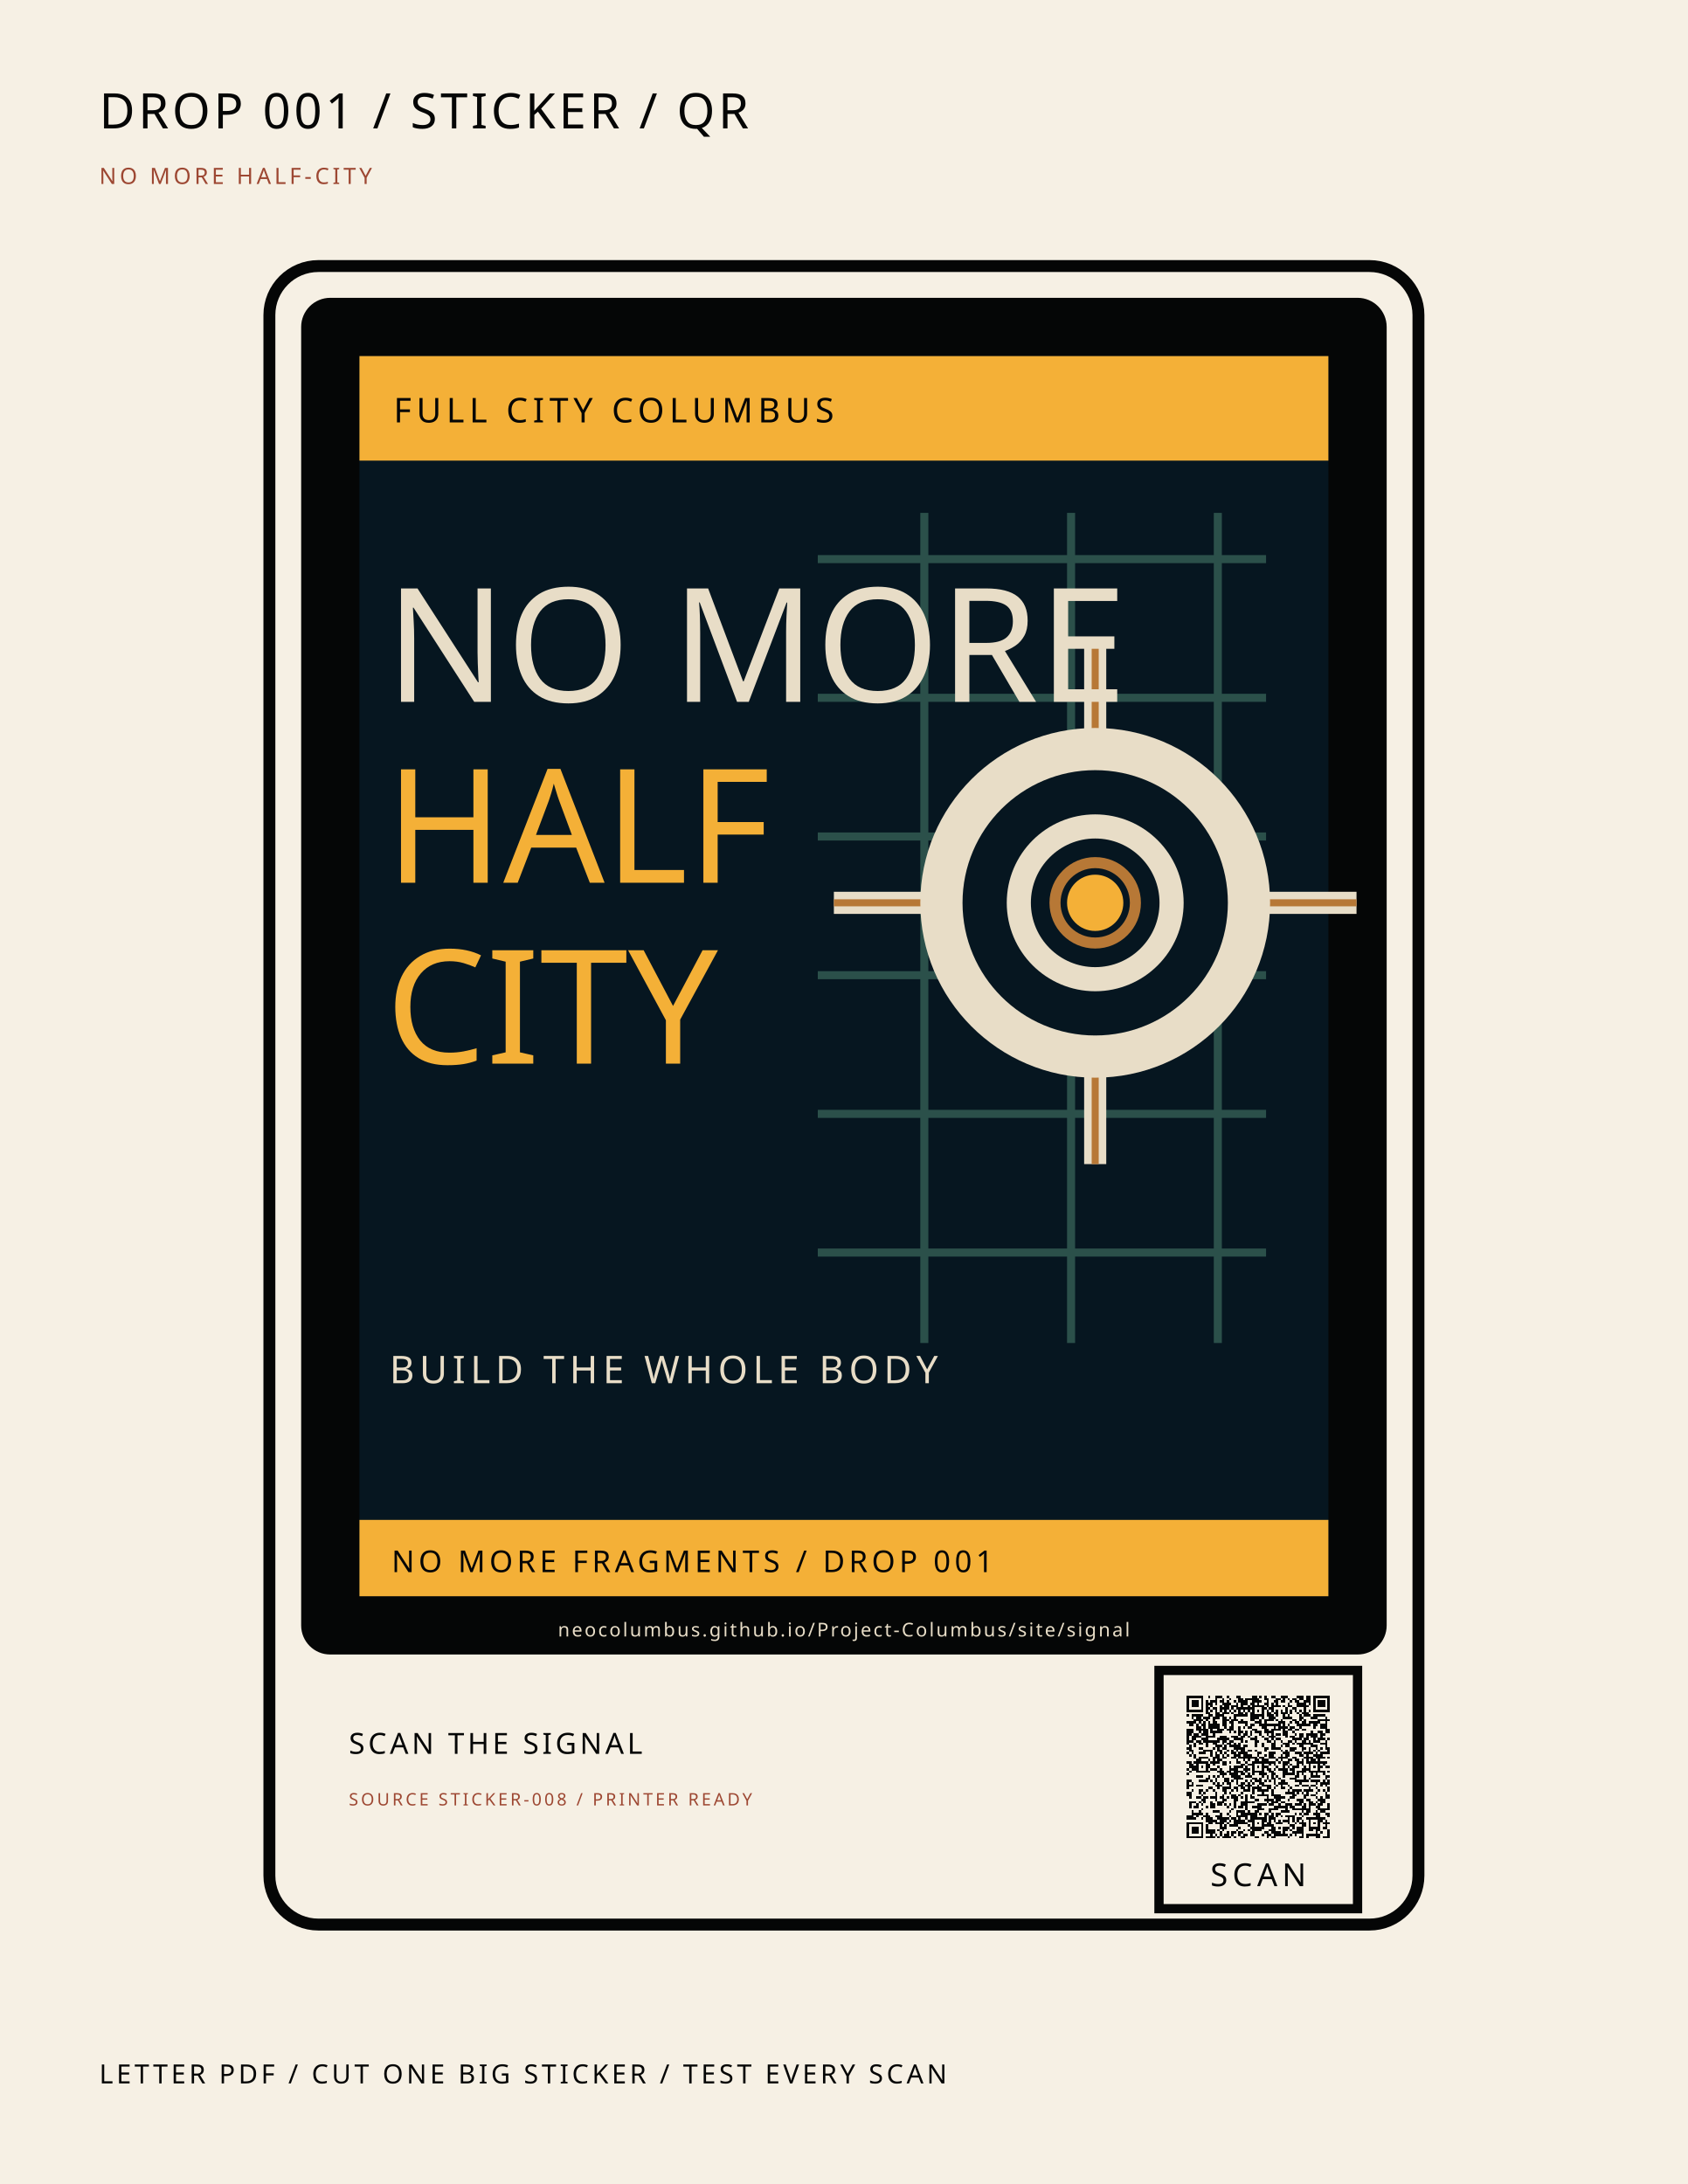
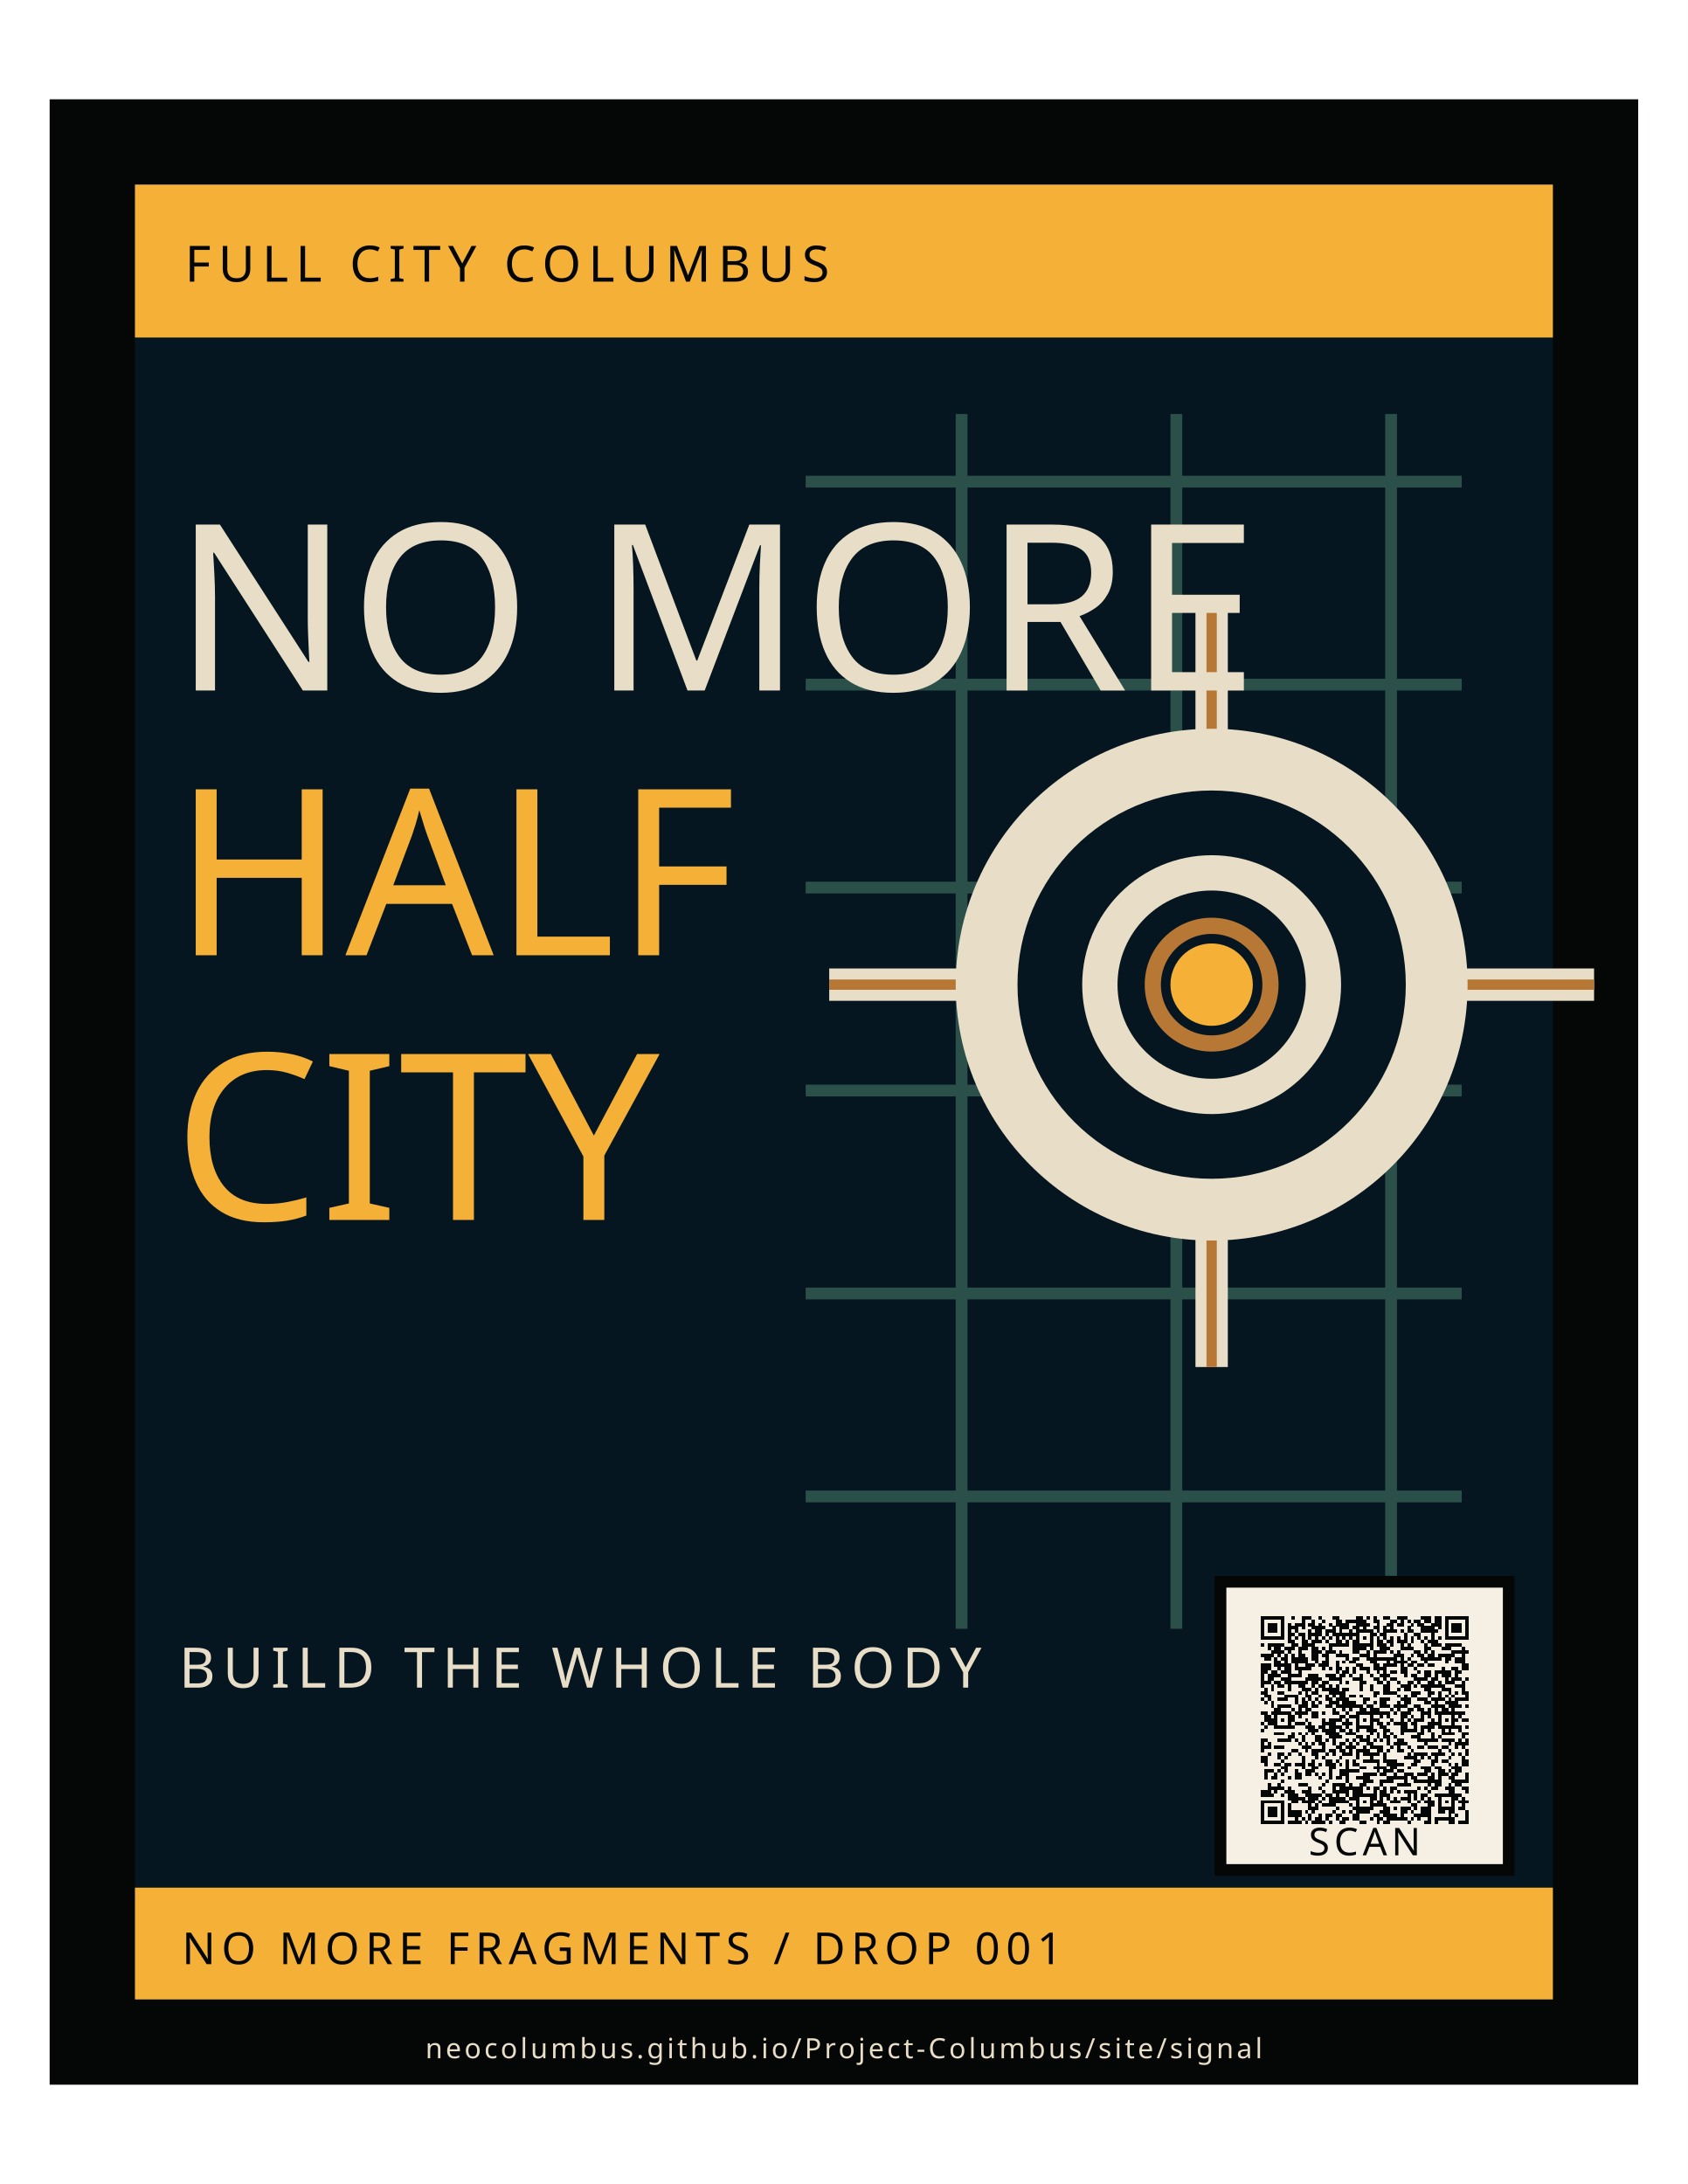
<svg xmlns="http://www.w3.org/2000/svg" viewBox="0 0 2550 3300" role="img" aria-labelledby="title desc">
  <defs>
    <clipPath id="single-poster">
-       <rect width="1640" height="2050" rx="44" />
+       <rect width="1080" height="1350" />
    </clipPath>
-     <g id="single-frame">
-       <rect x="-48" y="-48" width="1736" height="2506" rx="74" fill="#F6F0E4" />
-       <rect x="-48" y="-48" width="1736" height="2506" rx="74" fill="none" stroke="#050606" stroke-width="18" />
-     </g>
-     <g id="single-qr">
-       <rect width="300" height="360" fill="#F6F0E4" stroke="#050606" stroke-width="14" />
-       <g transform="translate(28 24) scale(3.536232)" shape-rendering="crispEdges">
-         <rect width="69" height="69" fill="#F6F0E4" />
-         <path stroke="#050606" d="M4 4.5h7m2 0h1m2 0h3m2 0h1m3 0h2m5 0h2m1 0h1m1 0h1m2 0h2m2 0h3m4 0h3m1 0h2m1 0h7M4 5.5h1m5 0h1m5 0h1m2 0h1m2 0h1m3 0h2m1 0h6m2 0h2m3 0h2m1 0h1m1 0h1m1 0h2m1 0h2m1 0h2m1 0h1m5 0h1M4 6.5h1m1 0h3m1 0h1m1 0h1m1 0h3m1 0h2m1 0h1m2 0h1m1 0h4m2 0h4m2 0h1m2 0h2m1 0h2m2 0h1m1 0h2m2 0h3m1 0h1m1 0h3m1 0h1M4 7.5h1m1 0h3m1 0h1m1 0h3m1 0h1m2 0h4m2 0h1m1 0h3m1 0h2m1 0h1m2 0h2m1 0h1m1 0h1m4 0h1m3 0h4m1 0h1m1 0h1m1 0h3m1 0h1M4 8.5h1m1 0h3m1 0h1m1 0h1m1 0h1m3 0h1m1 0h2m1 0h3m1 0h1m2 0h1m1 0h5m1 0h1m1 0h4m1 0h1m1 0h2m2 0h5m2 0h1m1 0h3m1 0h1M4 9.5h1m5 0h1m1 0h2m1 0h2m1 0h4m1 0h1m1 0h8m3 0h2m1 0h2m5 0h1m2 0h2m3 0h1m3 0h1m5 0h1M4 10.5h7m1 0h1m1 0h1m1 0h1m1 0h1m1 0h1m1 0h1m1 0h1m1 0h1m1 0h1m1 0h1m1 0h1m1 0h1m1 0h1m1 0h1m1 0h1m1 0h1m1 0h1m1 0h1m1 0h1m1 0h1m1 0h1m1 0h1m1 0h1m1 0h7M12 11.5h2m2 0h2m1 0h3m1 0h1m2 0h2m1 0h1m1 0h2m3 0h1m1 0h2m1 0h2m1 0h3m1 0h1m2 0h1m1 0h3M4 12.5h1m1 0h5m2 0h2m1 0h4m4 0h6m1 0h6m1 0h3m1 0h1m2 0h1m1 0h1m4 0h1m1 0h3m1 0h5M6 13.5h1m1 0h2m1 0h3m1 0h3m1 0h2m1 0h1m1 0h1m6 0h4m1 0h1m2 0h3m3 0h4m3 0h2m3 0h3m3 0h1M7 14.5h4m1 0h1m2 0h1m3 0h3m1 0h3m1 0h1m3 0h2m2 0h1m1 0h4m1 0h1m1 0h1m4 0h2m1 0h1m1 0h1m5 0h5M4 15.5h4m1 0h1m1 0h1m1 0h1m1 0h2m2 0h2m1 0h2m2 0h4m3 0h3m1 0h1m5 0h3m2 0h1m1 0h2m1 0h2m1 0h5m2 0h1M5 16.5h2m1 0h1m1 0h2m1 0h5m1 0h2m2 0h1m5 0h1m1 0h2m2 0h9m1 0h1m1 0h1m3 0h6m1 0h2m1 0h3M8 17.5h2m1 0h1m1 0h5m2 0h1m1 0h2m2 0h1m1 0h1m1 0h2m4 0h2m3 0h1m1 0h4m1 0h2m2 0h1m5 0h1m2 0h3M4 18.5h3m1 0h5m1 0h1m2 0h3m1 0h3m2 0h1m5 0h2m3 0h2m1 0h4m1 0h1m1 0h2m1 0h2m1 0h2m8 0h2M4 19.5h3m2 0h1m1 0h2m1 0h5m3 0h1m1 0h1m1 0h2m1 0h1m1 0h1m1 0h3m1 0h4m4 0h2m2 0h1m7 0h1m2 0h2m1 0h2M4 20.5h2m1 0h2m1 0h3m2 0h1m10 0h1m1 0h2m1 0h1m3 0h1m2 0h1m1 0h1m1 0h2m1 0h2m3 0h1m1 0h2m1 0h5m1 0h2M4 21.5h1m1 0h4m2 0h4m2 0h3m2 0h3m1 0h2m1 0h1m2 0h1m2 0h1m2 0h3m4 0h1m1 0h2m2 0h2m1 0h1m1 0h3m1 0h1M4 22.5h1m1 0h2m2 0h3m4 0h5m2 0h4m3 0h3m3 0h2m1 0h1m1 0h2m5 0h4m1 0h2m2 0h1m1 0h3m1 0h1M4 23.5h3m1 0h2m1 0h7m1 0h2m1 0h2m3 0h1m1 0h1m3 0h2m3 0h2m1 0h1m2 0h1m2 0h2m1 0h1m2 0h2m1 0h1m1 0h3m2 0h1M4 24.5h1m2 0h1m1 0h2m1 0h1m2 0h2m2 0h1m1 0h2m1 0h1m1 0h1m6 0h1m2 0h1m3 0h2m3 0h3m1 0h1m1 0h7m3 0h3M5 25.5h1m1 0h1m4 0h1m3 0h3m1 0h1m1 0h5m1 0h2m3 0h1m2 0h1m3 0h2m2 0h1m1 0h2m4 0h2m3 0h3m3 0h1M4 26.5h2m3 0h2m4 0h1m1 0h1m1 0h2m3 0h5m8 0h2m1 0h4m4 0h3m2 0h2m1 0h1m2 0h1m1 0h1m1 0h2M5 27.5h2m4 0h4m2 0h2m2 0h1m1 0h1m1 0h1m1 0h2m1 0h2m1 0h1m3 0h1m6 0h1m1 0h1m1 0h2m3 0h1m2 0h1m1 0h1m1 0h1m3 0h1M4 28.5h1m1 0h1m2 0h3m2 0h1m1 0h1m1 0h1m1 0h1m2 0h2m1 0h4m4 0h2m3 0h3m3 0h3m2 0h3m1 0h4m1 0h1m1 0h4M5 29.5h1m1 0h1m6 0h1m1 0h2m1 0h1m1 0h1m2 0h3m1 0h4m2 0h1m2 0h1m1 0h2m3 0h1m1 0h2m4 0h2m1 0h1m2 0h4M7 30.5h1m1 0h4m2 0h3m1 0h2m2 0h2m1 0h8m1 0h2m2 0h3m1 0h4m2 0h2m3 0h4m1 0h4m1 0h1M8 31.5h2m3 0h1m1 0h1m1 0h2m6 0h1m2 0h1m1 0h1m2 0h2m1 0h3m3 0h1m1 0h1m2 0h2m1 0h2m1 0h1m1 0h1m1 0h2m1 0h1M4 32.5h2m1 0h6m1 0h4m1 0h2m1 0h1m2 0h2m2 0h1m2 0h10m1 0h1m1 0h3m3 0h3m1 0h9M5 33.5h2m1 0h1m3 0h2m1 0h1m3 0h2m6 0h2m1 0h3m3 0h1m2 0h1m1 0h1m3 0h2m1 0h1m2 0h1m1 0h1m2 0h1m3 0h1m1 0h1M5 34.5h4m1 0h1m1 0h2m3 0h1m4 0h1m1 0h4m1 0h1m2 0h1m1 0h1m1 0h3m3 0h1m2 0h1m1 0h1m1 0h3m2 0h1m1 0h1m1 0h1m1 0h2m1 0h2M4 35.5h1m1 0h3m3 0h1m1 0h3m1 0h1m3 0h4m2 0h3m1 0h1m3 0h1m1 0h2m1 0h1m1 0h4m1 0h2m3 0h4m3 0h1M5 36.5h1m2 0h6m3 0h3m1 0h2m1 0h4m1 0h1m2 0h5m2 0h2m4 0h2m2 0h1m1 0h4m1 0h7m1 0h1M4 37.5h1m13 0h3m1 0h4m1 0h2m1 0h1m1 0h1m2 0h3m2 0h2m3 0h5m1 0h1m1 0h1m3 0h1m1 0h1m2 0h1M8 38.5h3m2 0h1m1 0h1m1 0h1m1 0h1m3 0h4m2 0h3m4 0h1m1 0h1m1 0h1m1 0h1m2 0h1m4 0h2m2 0h1m2 0h4m2 0h2M12 39.5h2m2 0h1m3 0h2m2 0h4m4 0h2m1 0h1m2 0h1m1 0h2m1 0h1m4 0h3m3 0h1m1 0h1m6 0h1M4 40.5h2m3 0h4m1 0h1m1 0h1m3 0h2m1 0h1m1 0h1m3 0h1m1 0h1m1 0h3m1 0h1m1 0h1m1 0h1m2 0h2m4 0h6m1 0h4m1 0h1m1 0h1M4 41.5h1m1 0h1m8 0h1m1 0h1m1 0h1m1 0h2m2 0h1m1 0h2m1 0h1m1 0h1m2 0h2m4 0h1m1 0h4m5 0h1m6 0h1m1 0h4M4 42.5h3m1 0h3m5 0h3m3 0h1m3 0h2m1 0h3m2 0h1m1 0h4m2 0h1m1 0h1m2 0h1m2 0h2m1 0h3m1 0h2m2 0h1m1 0h1M4 43.5h1m8 0h2m2 0h1m1 0h4m1 0h2m1 0h2m1 0h1m1 0h4m2 0h2m1 0h1m2 0h2m2 0h1m7 0h1m2 0h1m4 0h1M6 44.5h1m2 0h2m1 0h1m2 0h1m3 0h2m2 0h1m1 0h1m2 0h3m1 0h1m1 0h5m1 0h1m6 0h1m1 0h4m1 0h4m2 0h1m1 0h1m1 0h1M4 45.5h2m3 0h1m1 0h1m4 0h1m3 0h1m1 0h1m4 0h1m4 0h1m3 0h1m3 0h1m5 0h4m1 0h1m1 0h1m1 0h1m3 0h1m3 0h1M4 46.5h2m4 0h1m5 0h1m2 0h1m3 0h2m1 0h1m2 0h1m1 0h1m2 0h5m1 0h4m5 0h2m3 0h2m1 0h2m4 0h2M5 47.5h1m2 0h2m1 0h2m1 0h3m1 0h2m1 0h1m1 0h3m1 0h1m1 0h1m1 0h2m5 0h1m2 0h5m2 0h2m4 0h1m4 0h1m1 0h1m1 0h2M10 48.5h2m4 0h1m2 0h2m3 0h2m3 0h1m3 0h2m2 0h4m1 0h2m3 0h1m3 0h3m1 0h2m3 0h3M5 49.5h3m1 0h1m1 0h1m2 0h1m2 0h3m4 0h1m2 0h6m5 0h1m1 0h3m1 0h2m6 0h2m2 0h2m1 0h1m1 0h2M5 50.5h1m2 0h1m1 0h1m3 0h2m1 0h2m1 0h1m1 0h1m1 0h1m2 0h3m4 0h4m1 0h2m2 0h1m2 0h3m1 0h3m1 0h1m1 0h3m1 0h2m2 0h1M5 51.5h1m1 0h2m3 0h1m1 0h2m5 0h1m2 0h1m1 0h2m1 0h1m2 0h4m5 0h6m1 0h2m3 0h2m1 0h1m2 0h2m3 0h1M10 52.5h1m12 0h1m5 0h1m4 0h3m2 0h4m3 0h1m2 0h8m3 0h5M6 53.5h1m2 0h1m5 0h3m4 0h1m2 0h4m1 0h1m2 0h2m4 0h1m4 0h4m5 0h1m1 0h2m2 0h1m1 0h2M6 54.5h5m1 0h1m5 0h1m2 0h1m3 0h1m1 0h7m1 0h1m1 0h2m1 0h1m1 0h2m6 0h1m1 0h1m1 0h2m2 0h3m2 0h2M4 55.5h3m1 0h1m2 0h3m2 0h3m3 0h1m2 0h5m1 0h3m3 0h1m1 0h2m1 0h1m1 0h1m1 0h4m3 0h1m5 0h2m3 0h1M4 56.5h4m2 0h1m1 0h3m2 0h5m1 0h2m1 0h1m2 0h1m1 0h7m1 0h3m5 0h1m1 0h1m1 0h2m2 0h8M12 57.5h5m1 0h3m1 0h1m1 0h5m1 0h3m3 0h2m1 0h1m1 0h1m1 0h1m1 0h3m1 0h1m1 0h1m1 0h1m2 0h1m3 0h2m1 0h1M4 58.5h7m2 0h2m1 0h4m1 0h1m2 0h6m2 0h1m1 0h1m1 0h1m1 0h2m2 0h3m2 0h1m2 0h1m1 0h3m1 0h1m1 0h1m1 0h1m1 0h3M4 59.5h1m5 0h1m1 0h1m5 0h1m1 0h1m1 0h4m4 0h1m1 0h1m3 0h5m7 0h2m3 0h2m1 0h1m3 0h1m2 0h1M4 60.5h1m1 0h3m1 0h1m1 0h1m5 0h3m5 0h1m4 0h6m3 0h2m1 0h1m1 0h3m1 0h1m1 0h3m2 0h5m1 0h2M4 61.5h1m1 0h3m1 0h1m1 0h4m1 0h1m1 0h1m5 0h1m2 0h1m1 0h1m1 0h4m3 0h3m3 0h2m1 0h1m2 0h3m2 0h2m1 0h2m3 0h1M4 62.5h1m1 0h3m1 0h1m1 0h4m2 0h1m2 0h1m1 0h2m1 0h2m3 0h2m4 0h2m1 0h4m1 0h1m3 0h5m5 0h1m1 0h1m2 0h1M4 63.5h1m5 0h1m3 0h1m1 0h1m1 0h1m1 0h2m1 0h1m2 0h1m1 0h2m1 0h2m3 0h1m1 0h2m1 0h6m1 0h1m1 0h1m2 0h1m1 0h6m3 0h1M4 64.5h7m1 0h4m1 0h1m1 0h4m1 0h1m2 0h2m4 0h2m3 0h1m1 0h2m5 0h1m4 0h2m1 0h1m3 0h2m1 0h3" />
-       </g>
-       <text x="150" y="326" text-anchor="middle" fill="#050606" font-family="Arial Black, Impact, sans-serif" font-size="48" letter-spacing="7">SCAN</text>
-     </g>
  </defs>
-   <rect width="2550" height="3300" fill="#F6F0E4" />
-   <text x="150" y="194" fill="#050606" font-family="Arial Black, Impact, sans-serif" font-size="74" letter-spacing="5">DROP 001 / STICKER / QR</text>
-   <text x="150" y="278" fill="#9D4732" font-family="Arial Black, Impact, sans-serif" font-size="34" letter-spacing="5">NO MORE HALF-CITY</text>
-   <g transform="translate(455 450)">
-     <use href="#single-frame" />
+   <rect width="2550" height="3300" fill="#FFFFFF" />
+   <g transform="translate(75 150) scale(2.222222)">
    <g clip-path="url(#single-poster)">
-       <g transform="matrix(1.518519 0 0 1.518519 0 0)">
+       <g transform="matrix(1 0 0 1 0 0)">
        <rect width="1080" height="1350" fill="#050606" />
        <rect x="58" y="58" width="964" height="1234" fill="#061620" />
        <rect x="58" y="58" width="964" height="104" fill="#F4B037" />
        <text x="92" y="124" fill="#050606" font-family="Arial Black, Impact, sans-serif" font-size="34" letter-spacing="5">FULL CITY COLUMBUS</text>
        <g opacity="0.5">
          <path d="M514 260 H960 M514 398 H960 M514 536 H960 M514 674 H960 M514 812 H960 M514 950 H960" stroke="#4F8A74" stroke-width="8" />
          <path d="M620 214 V1040 M766 214 V1040 M912 214 V1040" stroke="#4F8A74" stroke-width="8" />
        </g>
        <g transform="translate(790 602)">
          <path d="M-260 0 H260 M0 -260 V260" stroke="#E8DDC7" stroke-width="22" />
          <path d="M-260 0 H260 M0 -260 V260" stroke="#B77836" stroke-width="7" />
          <circle r="174" fill="#E8DDC7" />
          <circle r="132" fill="#061620" />
          <circle r="76" fill="none" stroke="#E8DDC7" stroke-width="24" />
          <circle r="40" fill="none" stroke="#B77836" stroke-width="11" />
          <circle r="28" fill="#F4B037" />
        </g>
        <text x="84" y="402" fill="#E8DDC7" font-family="Impact, Arial Black, sans-serif" font-size="158">NO MORE</text>
        <text x="84" y="582" fill="#F4B037" font-family="Impact, Arial Black, sans-serif" font-size="158">HALF</text>
        <text x="84" y="762" fill="#F4B037" font-family="Impact, Arial Black, sans-serif" font-size="158">CITY</text>
        <text x="88" y="1080" fill="#E8DDC7" font-family="Arial Black, Impact, sans-serif" font-size="38" letter-spacing="5">BUILD THE WHOLE BODY</text>
        <rect x="58" y="1216" width="964" height="76" fill="#F4B037" />
        <text x="90" y="1268" fill="#050606" font-family="Arial Black, Impact, sans-serif" font-size="30" letter-spacing="4">NO MORE FRAGMENTS / DROP 001</text>
        <text x="540" y="1332" text-anchor="middle" fill="#E8DDC7" font-family="Arial Black, Impact, sans-serif" font-size="19" letter-spacing="2">neocolumbus.github.io/Project-Columbus/site/signal</text>
      </g>
    </g>
-     <rect y="2050" width="1640" height="360" fill="#F6F0E4" />
-     <text x="72" y="2200" fill="#050606" font-family="Arial Black, Impact, sans-serif" font-size="44" letter-spacing="5">SCAN THE SIGNAL</text>
-     <text x="72" y="2278" fill="#9D4732" font-family="Arial Black, Impact, sans-serif" font-size="26" letter-spacing="4">SOURCE STICKER-008 / PRINTER READY</text>
-     <use href="#single-qr" transform="translate(1296 2074)" />
+     <g transform="translate(796 1008)">
+       <rect width="196" height="196" fill="#F6F0E4" stroke="#050606" stroke-width="8" />
+       <g transform="translate(18 14) scale(2.318841)" shape-rendering="crispEdges">
+         <rect width="69" height="69" fill="#F6F0E4" />
+         <path stroke="#050606" d="M4 4.5h7m2 0h1m2 0h3m2 0h1m3 0h2m5 0h2m1 0h1m1 0h1m2 0h2m2 0h3m4 0h3m1 0h2m1 0h7M4 5.5h1m5 0h1m5 0h1m2 0h1m2 0h1m3 0h2m1 0h6m2 0h2m3 0h2m1 0h1m1 0h1m1 0h2m1 0h2m1 0h2m1 0h1m5 0h1M4 6.5h1m1 0h3m1 0h1m1 0h1m1 0h3m1 0h2m1 0h1m2 0h1m1 0h4m2 0h4m2 0h1m2 0h2m1 0h2m2 0h1m1 0h2m2 0h3m1 0h1m1 0h3m1 0h1M4 7.5h1m1 0h3m1 0h1m1 0h3m1 0h1m2 0h4m2 0h1m1 0h3m1 0h2m1 0h1m2 0h2m1 0h1m1 0h1m4 0h1m3 0h4m1 0h1m1 0h1m1 0h3m1 0h1M4 8.5h1m1 0h3m1 0h1m1 0h1m1 0h1m3 0h1m1 0h2m1 0h3m1 0h1m2 0h1m1 0h5m1 0h1m1 0h4m1 0h1m1 0h2m2 0h5m2 0h1m1 0h3m1 0h1M4 9.5h1m5 0h1m1 0h2m1 0h2m1 0h4m1 0h1m1 0h8m3 0h2m1 0h2m5 0h1m2 0h2m3 0h1m3 0h1m5 0h1M4 10.5h7m1 0h1m1 0h1m1 0h1m1 0h1m1 0h1m1 0h1m1 0h1m1 0h1m1 0h1m1 0h1m1 0h1m1 0h1m1 0h1m1 0h1m1 0h1m1 0h1m1 0h1m1 0h1m1 0h1m1 0h1m1 0h1m1 0h1m1 0h1m1 0h7M12 11.5h2m2 0h2m1 0h3m1 0h1m2 0h2m1 0h1m1 0h2m3 0h1m1 0h2m1 0h2m1 0h3m1 0h1m2 0h1m1 0h3M4 12.5h1m1 0h5m2 0h2m1 0h4m4 0h6m1 0h6m1 0h3m1 0h1m2 0h1m1 0h1m4 0h1m1 0h3m1 0h5M6 13.5h1m1 0h2m1 0h3m1 0h3m1 0h2m1 0h1m1 0h1m6 0h4m1 0h1m2 0h3m3 0h4m3 0h2m3 0h3m3 0h1M7 14.5h4m1 0h1m2 0h1m3 0h3m1 0h3m1 0h1m3 0h2m2 0h1m1 0h4m1 0h1m1 0h1m4 0h2m1 0h1m1 0h1m5 0h5M4 15.5h4m1 0h1m1 0h1m1 0h1m1 0h2m2 0h2m1 0h2m2 0h4m3 0h3m1 0h1m5 0h3m2 0h1m1 0h2m1 0h2m1 0h5m2 0h1M5 16.5h2m1 0h1m1 0h2m1 0h5m1 0h2m2 0h1m5 0h1m1 0h2m2 0h9m1 0h1m1 0h1m3 0h6m1 0h2m1 0h3M8 17.5h2m1 0h1m1 0h5m2 0h1m1 0h2m2 0h1m1 0h1m1 0h2m4 0h2m3 0h1m1 0h4m1 0h2m2 0h1m5 0h1m2 0h3M4 18.5h3m1 0h5m1 0h1m2 0h3m1 0h3m2 0h1m5 0h2m3 0h2m1 0h4m1 0h1m1 0h2m1 0h2m1 0h2m8 0h2M4 19.5h3m2 0h1m1 0h2m1 0h5m3 0h1m1 0h1m1 0h2m1 0h1m1 0h1m1 0h3m1 0h4m4 0h2m2 0h1m7 0h1m2 0h2m1 0h2M4 20.5h2m1 0h2m1 0h3m2 0h1m10 0h1m1 0h2m1 0h1m3 0h1m2 0h1m1 0h1m1 0h2m1 0h2m3 0h1m1 0h2m1 0h5m1 0h2M4 21.5h1m1 0h4m2 0h4m2 0h3m2 0h3m1 0h2m1 0h1m2 0h1m2 0h1m2 0h3m4 0h1m1 0h2m2 0h2m1 0h1m1 0h3m1 0h1M4 22.5h1m1 0h2m2 0h3m4 0h5m2 0h4m3 0h3m3 0h2m1 0h1m1 0h2m5 0h4m1 0h2m2 0h1m1 0h3m1 0h1M4 23.5h3m1 0h2m1 0h7m1 0h2m1 0h2m3 0h1m1 0h1m3 0h2m3 0h2m1 0h1m2 0h1m2 0h2m1 0h1m2 0h2m1 0h1m1 0h3m2 0h1M4 24.5h1m2 0h1m1 0h2m1 0h1m2 0h2m2 0h1m1 0h2m1 0h1m1 0h1m6 0h1m2 0h1m3 0h2m3 0h3m1 0h1m1 0h7m3 0h3M5 25.5h1m1 0h1m4 0h1m3 0h3m1 0h1m1 0h5m1 0h2m3 0h1m2 0h1m3 0h2m2 0h1m1 0h2m4 0h2m3 0h3m3 0h1M4 26.5h2m3 0h2m4 0h1m1 0h1m1 0h2m3 0h5m8 0h2m1 0h4m4 0h3m2 0h2m1 0h1m2 0h1m1 0h1m1 0h2M5 27.5h2m4 0h4m2 0h2m2 0h1m1 0h1m1 0h1m1 0h2m1 0h2m1 0h1m3 0h1m6 0h1m1 0h1m1 0h2m3 0h1m2 0h1m1 0h1m1 0h1m3 0h1M4 28.5h1m1 0h1m2 0h3m2 0h1m1 0h1m1 0h1m1 0h1m2 0h2m1 0h4m4 0h2m3 0h3m3 0h3m2 0h3m1 0h4m1 0h1m1 0h4M5 29.5h1m1 0h1m6 0h1m1 0h2m1 0h1m1 0h1m2 0h3m1 0h4m2 0h1m2 0h1m1 0h2m3 0h1m1 0h2m4 0h2m1 0h1m2 0h4M7 30.5h1m1 0h4m2 0h3m1 0h2m2 0h2m1 0h8m1 0h2m2 0h3m1 0h4m2 0h2m3 0h4m1 0h4m1 0h1M8 31.5h2m3 0h1m1 0h1m1 0h2m6 0h1m2 0h1m1 0h1m2 0h2m1 0h3m3 0h1m1 0h1m2 0h2m1 0h2m1 0h1m1 0h1m1 0h2m1 0h1M4 32.5h2m1 0h6m1 0h4m1 0h2m1 0h1m2 0h2m2 0h1m2 0h10m1 0h1m1 0h3m3 0h3m1 0h9M5 33.5h2m1 0h1m3 0h2m1 0h1m3 0h2m6 0h2m1 0h3m3 0h1m2 0h1m1 0h1m3 0h2m1 0h1m2 0h1m1 0h1m2 0h1m3 0h1m1 0h1M5 34.5h4m1 0h1m1 0h2m3 0h1m4 0h1m1 0h4m1 0h1m2 0h1m1 0h1m1 0h3m3 0h1m2 0h1m1 0h1m1 0h3m2 0h1m1 0h1m1 0h1m1 0h2m1 0h2M4 35.5h1m1 0h3m3 0h1m1 0h3m1 0h1m3 0h4m2 0h3m1 0h1m3 0h1m1 0h2m1 0h1m1 0h4m1 0h2m3 0h4m3 0h1M5 36.5h1m2 0h6m3 0h3m1 0h2m1 0h4m1 0h1m2 0h5m2 0h2m4 0h2m2 0h1m1 0h4m1 0h7m1 0h1M4 37.5h1m13 0h3m1 0h4m1 0h2m1 0h1m1 0h1m2 0h3m2 0h2m3 0h5m1 0h1m1 0h1m3 0h1m1 0h1m2 0h1M8 38.5h3m2 0h1m1 0h1m1 0h1m1 0h1m3 0h4m2 0h3m4 0h1m1 0h1m1 0h1m1 0h1m2 0h1m4 0h2m2 0h1m2 0h4m2 0h2M12 39.5h2m2 0h1m3 0h2m2 0h4m4 0h2m1 0h1m2 0h1m1 0h2m1 0h1m4 0h3m3 0h1m1 0h1m6 0h1M4 40.5h2m3 0h4m1 0h1m1 0h1m3 0h2m1 0h1m1 0h1m3 0h1m1 0h1m1 0h3m1 0h1m1 0h1m1 0h1m2 0h2m4 0h6m1 0h4m1 0h1m1 0h1M4 41.5h1m1 0h1m8 0h1m1 0h1m1 0h1m1 0h2m2 0h1m1 0h2m1 0h1m1 0h1m2 0h2m4 0h1m1 0h4m5 0h1m6 0h1m1 0h4M4 42.5h3m1 0h3m5 0h3m3 0h1m3 0h2m1 0h3m2 0h1m1 0h4m2 0h1m1 0h1m2 0h1m2 0h2m1 0h3m1 0h2m2 0h1m1 0h1M4 43.5h1m8 0h2m2 0h1m1 0h4m1 0h2m1 0h2m1 0h1m1 0h4m2 0h2m1 0h1m2 0h2m2 0h1m7 0h1m2 0h1m4 0h1M6 44.5h1m2 0h2m1 0h1m2 0h1m3 0h2m2 0h1m1 0h1m2 0h3m1 0h1m1 0h5m1 0h1m6 0h1m1 0h4m1 0h4m2 0h1m1 0h1m1 0h1M4 45.5h2m3 0h1m1 0h1m4 0h1m3 0h1m1 0h1m4 0h1m4 0h1m3 0h1m3 0h1m5 0h4m1 0h1m1 0h1m1 0h1m3 0h1m3 0h1M4 46.5h2m4 0h1m5 0h1m2 0h1m3 0h2m1 0h1m2 0h1m1 0h1m2 0h5m1 0h4m5 0h2m3 0h2m1 0h2m4 0h2M5 47.5h1m2 0h2m1 0h2m1 0h3m1 0h2m1 0h1m1 0h3m1 0h1m1 0h1m1 0h2m5 0h1m2 0h5m2 0h2m4 0h1m4 0h1m1 0h1m1 0h2M10 48.5h2m4 0h1m2 0h2m3 0h2m3 0h1m3 0h2m2 0h4m1 0h2m3 0h1m3 0h3m1 0h2m3 0h3M5 49.5h3m1 0h1m1 0h1m2 0h1m2 0h3m4 0h1m2 0h6m5 0h1m1 0h3m1 0h2m6 0h2m2 0h2m1 0h1m1 0h2M5 50.5h1m2 0h1m1 0h1m3 0h2m1 0h2m1 0h1m1 0h1m1 0h1m2 0h3m4 0h4m1 0h2m2 0h1m2 0h3m1 0h3m1 0h1m1 0h3m1 0h2m2 0h1M5 51.5h1m1 0h2m3 0h1m1 0h2m5 0h1m2 0h1m1 0h2m1 0h1m2 0h4m5 0h6m1 0h2m3 0h2m1 0h1m2 0h2m3 0h1M10 52.5h1m12 0h1m5 0h1m4 0h3m2 0h4m3 0h1m2 0h8m3 0h5M6 53.5h1m2 0h1m5 0h3m4 0h1m2 0h4m1 0h1m2 0h2m4 0h1m4 0h4m5 0h1m1 0h2m2 0h1m1 0h2M6 54.5h5m1 0h1m5 0h1m2 0h1m3 0h1m1 0h7m1 0h1m1 0h2m1 0h1m1 0h2m6 0h1m1 0h1m1 0h2m2 0h3m2 0h2M4 55.5h3m1 0h1m2 0h3m2 0h3m3 0h1m2 0h5m1 0h3m3 0h1m1 0h2m1 0h1m1 0h1m1 0h4m3 0h1m5 0h2m3 0h1M4 56.5h4m2 0h1m1 0h3m2 0h5m1 0h2m1 0h1m2 0h1m1 0h7m1 0h3m5 0h1m1 0h1m1 0h2m2 0h8M12 57.5h5m1 0h3m1 0h1m1 0h5m1 0h3m3 0h2m1 0h1m1 0h1m1 0h1m1 0h3m1 0h1m1 0h1m1 0h1m2 0h1m3 0h2m1 0h1M4 58.5h7m2 0h2m1 0h4m1 0h1m2 0h6m2 0h1m1 0h1m1 0h1m1 0h2m2 0h3m2 0h1m2 0h1m1 0h3m1 0h1m1 0h1m1 0h1m1 0h3M4 59.5h1m5 0h1m1 0h1m5 0h1m1 0h1m1 0h4m4 0h1m1 0h1m3 0h5m7 0h2m3 0h2m1 0h1m3 0h1m2 0h1M4 60.5h1m1 0h3m1 0h1m1 0h1m5 0h3m5 0h1m4 0h6m3 0h2m1 0h1m1 0h3m1 0h1m1 0h3m2 0h5m1 0h2M4 61.5h1m1 0h3m1 0h1m1 0h4m1 0h1m1 0h1m5 0h1m2 0h1m1 0h1m1 0h4m3 0h3m3 0h2m1 0h1m2 0h3m2 0h2m1 0h2m3 0h1M4 62.5h1m1 0h3m1 0h1m1 0h4m2 0h1m2 0h1m1 0h2m1 0h2m3 0h2m4 0h2m1 0h4m1 0h1m3 0h5m5 0h1m1 0h1m2 0h1M4 63.5h1m5 0h1m3 0h1m1 0h1m1 0h1m1 0h2m1 0h1m2 0h1m1 0h2m1 0h2m3 0h1m1 0h2m1 0h6m1 0h1m1 0h1m2 0h1m1 0h6m3 0h1M4 64.5h7m1 0h4m1 0h1m1 0h4m1 0h1m2 0h2m4 0h2m3 0h1m1 0h2m5 0h1m4 0h2m1 0h1m3 0h2m1 0h3" />
+       </g>
+       <text x="98" y="186" text-anchor="middle" fill="#050606" font-family="Arial Black, Impact, sans-serif" font-size="26" letter-spacing="3">SCAN</text>
+     </g>
  </g>
-   <text x="150" y="3148" fill="#050606" font-family="Arial Black, Impact, sans-serif" font-size="40" letter-spacing="5">LETTER PDF / CUT ONE BIG STICKER / TEST EVERY SCAN</text>
</svg>
